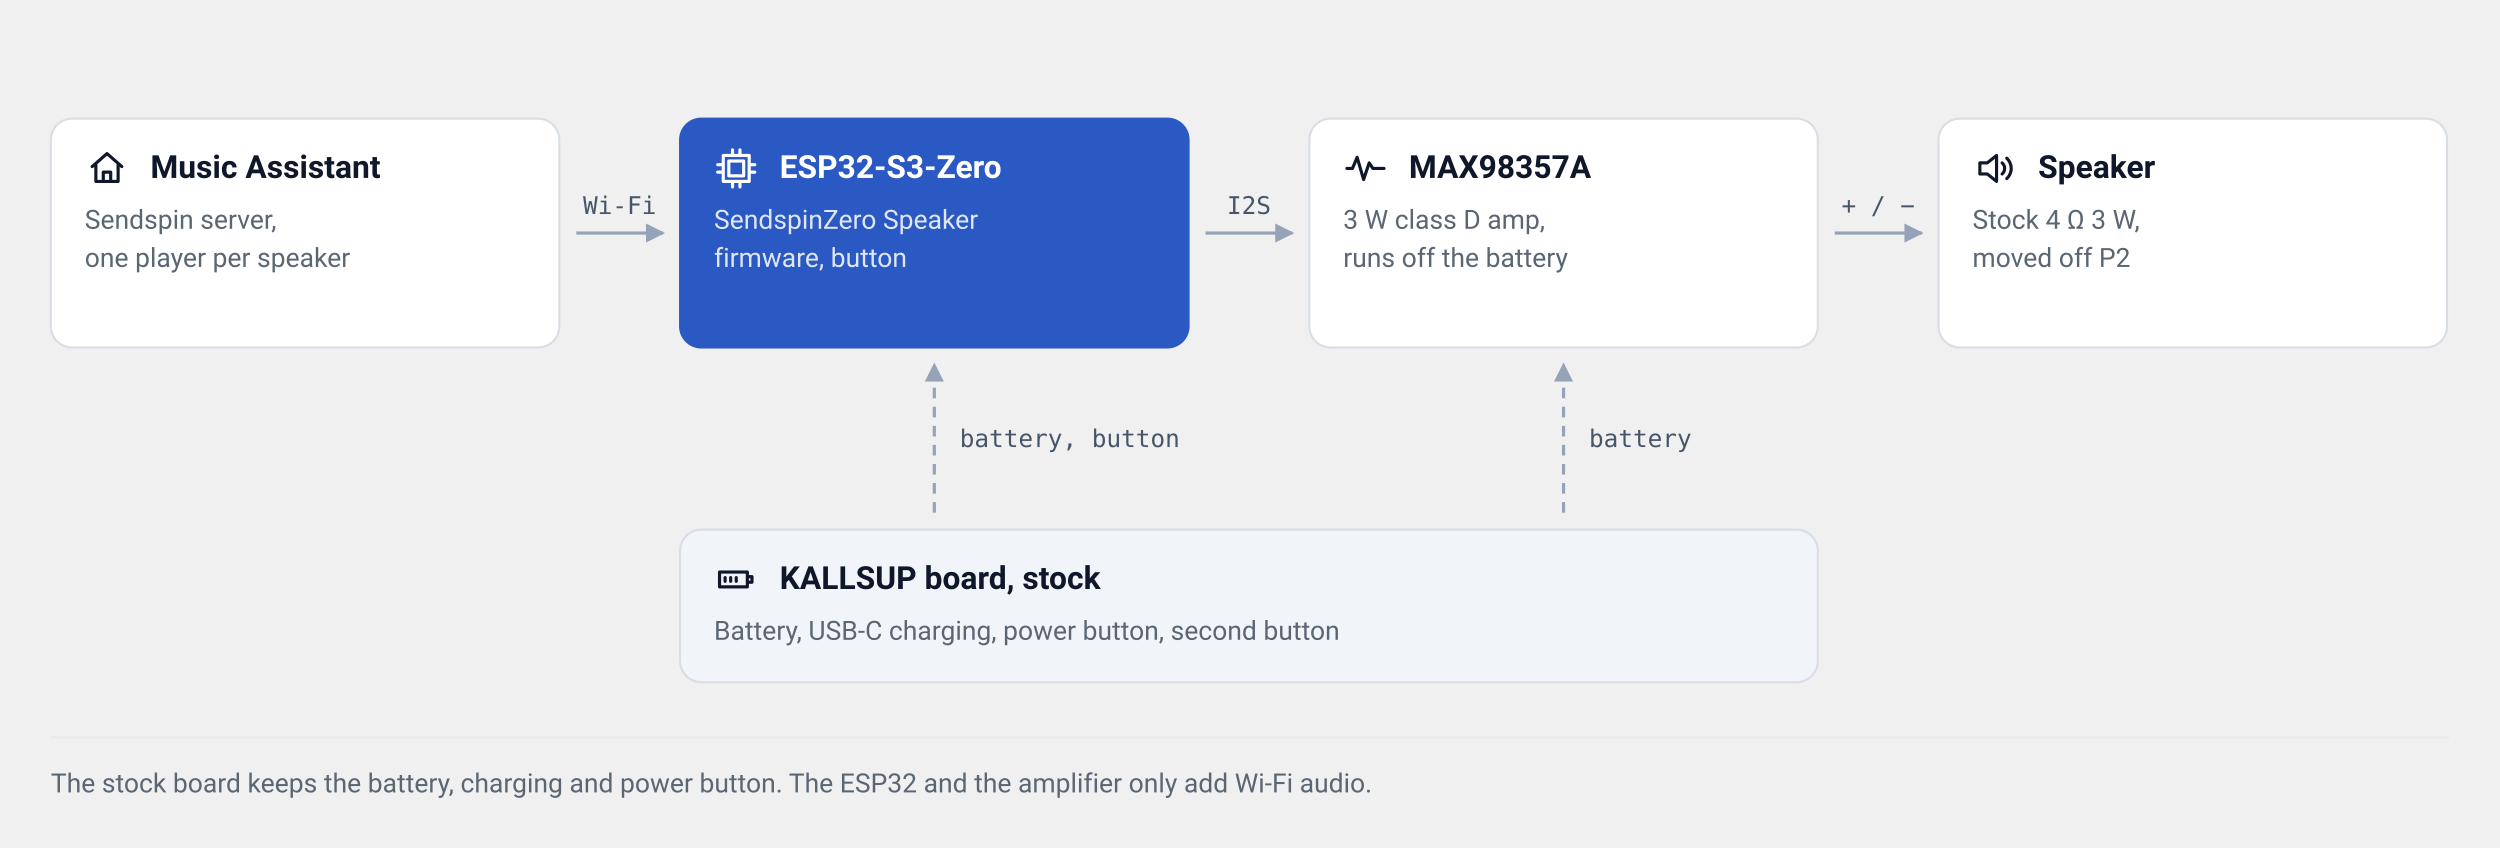
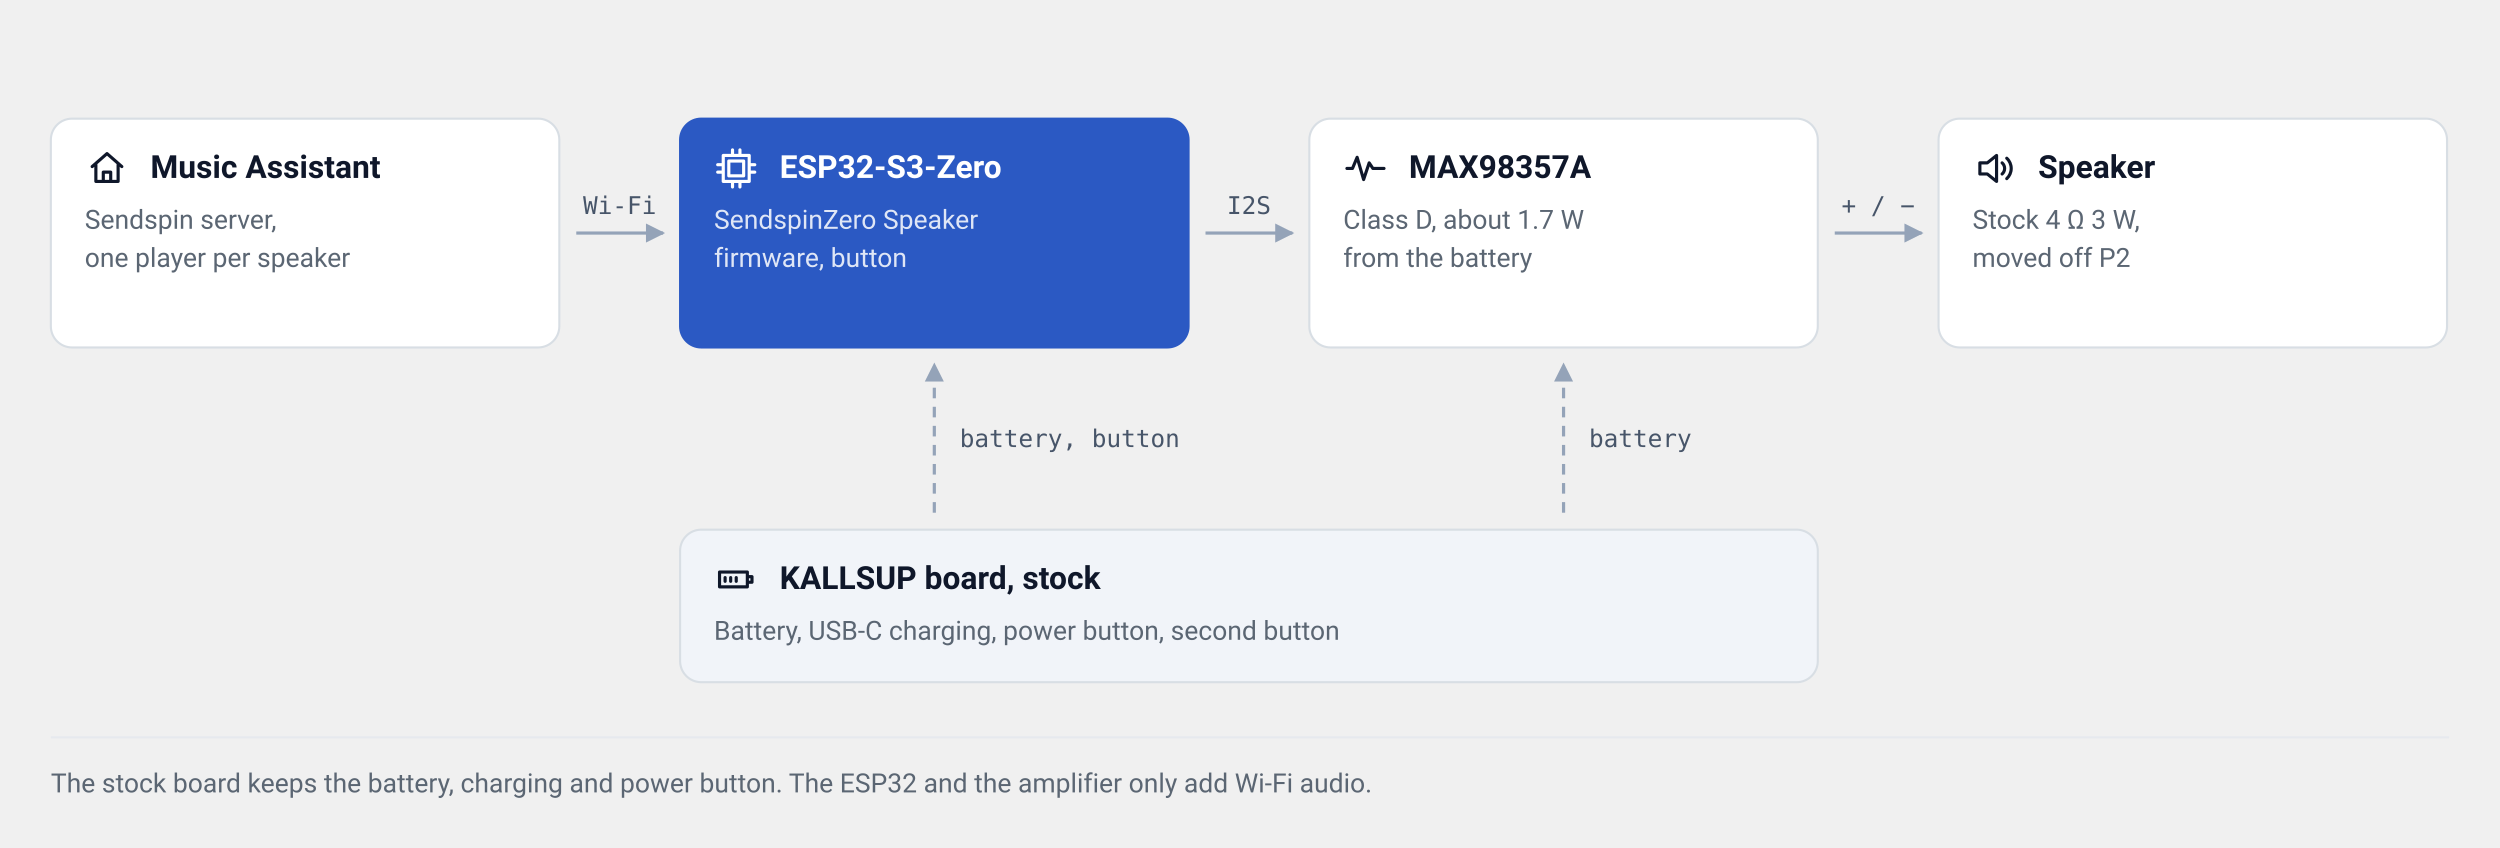
<svg xmlns="http://www.w3.org/2000/svg" viewBox="0 0 1180 400" width="1180" height="400" role="img" aria-label="Music Assistant streams over Wi-Fi to the ESP32-S3-Zero, which sends I2S to the MAX98357A amplifier, which drives the stock speaker. The stock KALLSUP board supplies battery power and the second button.">
  <defs>
    <marker id="a" viewBox="0 0 10 10" refX="9" refY="5" markerWidth="6" markerHeight="6" orient="auto-start-reverse">
      <path d="M0 0 10 5 0 10z" fill="#94a3b8" />
    </marker>
    <marker id="b" viewBox="0 0 10 10" refX="1" refY="5" markerWidth="6" markerHeight="6" orient="auto">
      <path d="M10 0 0 5 10 10z" fill="#94a3b8" />
    </marker>
  </defs>
  <rect x="24" y="56" width="240" height="108" rx="10" fill="#ffffff" stroke="#d8dee4" stroke-width="1" />
  <g transform="translate(40.0,69.0) scale(0.875)" fill="none" stroke="#0f172a" stroke-width="1.7" stroke-linecap="round" stroke-linejoin="round">
    <path d="M4 11 12 4l8 7 M6 10v9h12v-9 M10 19v-5h4v5" />
  </g>
  <text x="71.0" y="84.0" font-family="system-ui,-apple-system,'Segoe UI',Roboto,Helvetica,Arial,sans-serif" font-size="15" fill="#0f172a" text-anchor="start" font-weight="600">Music Assistant</text>
  <text x="40.0" y="108.0" font-family="system-ui,-apple-system,'Segoe UI',Roboto,Helvetica,Arial,sans-serif" font-size="12.5" fill="#5b6673" text-anchor="start">Sendspin server,</text>
  <text x="40.0" y="126.0" font-family="system-ui,-apple-system,'Segoe UI',Roboto,Helvetica,Arial,sans-serif" font-size="12.5" fill="#5b6673" text-anchor="start">one player per speaker</text>
  <rect x="321" y="56" width="240" height="108" rx="10" fill="#2b59c3" stroke="#2b59c3" stroke-width="1" />
  <g transform="translate(337.0,69.0) scale(0.875)" fill="none" stroke="#ffffff" stroke-width="1.7" stroke-linecap="round" stroke-linejoin="round">
    <path d="M8 8h8v8H8z M5 5h14v14H5z M10 2v3 M14 2v3 M10 19v3 M14 19v3 M2 10h3 M2 14h3 M19 10h3 M19 14h3" />
  </g>
  <text x="368.0" y="84.0" font-family="system-ui,-apple-system,'Segoe UI',Roboto,Helvetica,Arial,sans-serif" font-size="15" fill="#ffffff" text-anchor="start" font-weight="600">ESP32-S3-Zero</text>
  <text x="337.0" y="108.0" font-family="system-ui,-apple-system,'Segoe UI',Roboto,Helvetica,Arial,sans-serif" font-size="12.5" fill="#ffffff" text-anchor="start" opacity="0.85">SendspinZero Speaker</text>
  <text x="337.0" y="126.0" font-family="system-ui,-apple-system,'Segoe UI',Roboto,Helvetica,Arial,sans-serif" font-size="12.5" fill="#ffffff" text-anchor="start" opacity="0.85">firmware, button</text>
  <rect x="618" y="56" width="240" height="108" rx="10" fill="#ffffff" stroke="#d8dee4" stroke-width="1" />
  <g transform="translate(634.0,69.0) scale(0.875)" fill="none" stroke="#0f172a" stroke-width="1.7" stroke-linecap="round" stroke-linejoin="round">
    <path d="M2 12h3l2.5-6 3.5 12 3-9 2 3h6" />
  </g>
  <text x="665.0" y="84.0" font-family="system-ui,-apple-system,'Segoe UI',Roboto,Helvetica,Arial,sans-serif" font-size="15" fill="#0f172a" text-anchor="start" font-weight="600">MAX98357A</text>
-   <text x="634.0" y="108.0" font-family="system-ui,-apple-system,'Segoe UI',Roboto,Helvetica,Arial,sans-serif" font-size="12.5" fill="#5b6673" text-anchor="start">3 W class D amp,</text>
-   <text x="634.0" y="126.0" font-family="system-ui,-apple-system,'Segoe UI',Roboto,Helvetica,Arial,sans-serif" font-size="12.5" fill="#5b6673" text-anchor="start">runs off the battery</text>
+   <text x="634.0" y="108.0" font-family="system-ui,-apple-system,'Segoe UI',Roboto,Helvetica,Arial,sans-serif" font-size="12.5" fill="#5b6673" text-anchor="start">Class D, about 1.7 W</text>
+   <text x="634.0" y="126.0" font-family="system-ui,-apple-system,'Segoe UI',Roboto,Helvetica,Arial,sans-serif" font-size="12.5" fill="#5b6673" text-anchor="start">from the battery</text>
  <rect x="915" y="56" width="240" height="108" rx="10" fill="#ffffff" stroke="#d8dee4" stroke-width="1" />
  <g transform="translate(931.0,69.0) scale(0.875)" fill="none" stroke="#0f172a" stroke-width="1.7" stroke-linecap="round" stroke-linejoin="round">
    <path d="M4 9h4l5-4v14l-5-4H4z M16 9a4 4 0 0 1 0 6 M18.5 6.5a7.5 7.5 0 0 1 0 11" />
  </g>
  <text x="962.0" y="84.0" font-family="system-ui,-apple-system,'Segoe UI',Roboto,Helvetica,Arial,sans-serif" font-size="15" fill="#0f172a" text-anchor="start" font-weight="600">Speaker</text>
  <text x="931.0" y="108.0" font-family="system-ui,-apple-system,'Segoe UI',Roboto,Helvetica,Arial,sans-serif" font-size="12.5" fill="#5b6673" text-anchor="start">Stock 4 Ω 3 W,</text>
  <text x="931.0" y="126.0" font-family="system-ui,-apple-system,'Segoe UI',Roboto,Helvetica,Arial,sans-serif" font-size="12.5" fill="#5b6673" text-anchor="start">moved off P2</text>
  <polyline points="272,110.0 313,110.0" fill="none" stroke="#94a3b8" stroke-width="1.5" marker-end="url(#a)" />
  <text x="292.5" y="101.0" font-family="ui-monospace,SFMono-Regular,'SF Mono',Menlo,Consolas,monospace" font-size="11.5" fill="#475569" text-anchor="middle">Wi-Fi</text>
  <polyline points="569,110.0 610,110.0" fill="none" stroke="#94a3b8" stroke-width="1.5" marker-end="url(#a)" />
  <text x="589.5" y="101.0" font-family="ui-monospace,SFMono-Regular,'SF Mono',Menlo,Consolas,monospace" font-size="11.5" fill="#475569" text-anchor="middle">I2S</text>
  <polyline points="866,110.0 907,110.0" fill="none" stroke="#94a3b8" stroke-width="1.5" marker-end="url(#a)" />
  <text x="886.5" y="101.0" font-family="ui-monospace,SFMono-Regular,'SF Mono',Menlo,Consolas,monospace" font-size="11.5" fill="#475569" text-anchor="middle">+ / −</text>
  <rect x="321" y="250" width="537" height="72" rx="10" fill="#f1f4f9" stroke="#d8dee4" stroke-width="1" />
  <g transform="translate(337.0,263.0) scale(0.875)" fill="none" stroke="#0f172a" stroke-width="1.7" stroke-linecap="round" stroke-linejoin="round">
    <path d="M3 8h15v8H3z M18 10.5h2.5v3H18 M6 11v2 M9 11v2 M12 11v2" />
  </g>
  <text x="368.0" y="278.0" font-family="system-ui,-apple-system,'Segoe UI',Roboto,Helvetica,Arial,sans-serif" font-size="15" fill="#0f172a" text-anchor="start" font-weight="600">KALLSUP board, stock</text>
  <text x="337.0" y="302.0" font-family="system-ui,-apple-system,'Segoe UI',Roboto,Helvetica,Arial,sans-serif" font-size="12.5" fill="#5b6673" text-anchor="start">Battery, USB-C charging, power button, second button</text>
  <polyline points="441.0,242 441.0,172" fill="none" stroke="#94a3b8" stroke-width="1.5" stroke-dasharray="5 4" marker-end="url(#a)" />
  <text x="453.0" y="211.0" font-family="ui-monospace,SFMono-Regular,'SF Mono',Menlo,Consolas,monospace" font-size="11.5" fill="#475569" text-anchor="start">battery, button</text>
  <polyline points="738.0,242 738.0,172" fill="none" stroke="#94a3b8" stroke-width="1.5" stroke-dasharray="5 4" marker-end="url(#a)" />
  <text x="750.0" y="211.0" font-family="ui-monospace,SFMono-Regular,'SF Mono',Menlo,Consolas,monospace" font-size="11.5" fill="#475569" text-anchor="start">battery</text>
  <line x1="24" y1="348" x2="1156" y2="348" stroke="#e6e9ee" stroke-width="1" />
  <text x="24.0" y="374.0" font-family="system-ui,-apple-system,'Segoe UI',Roboto,Helvetica,Arial,sans-serif" font-size="12.5" fill="#5b6673" text-anchor="start">The stock board keeps the battery, charging and power button. The ESP32 and the amplifier only add Wi-Fi audio.</text>
</svg>
